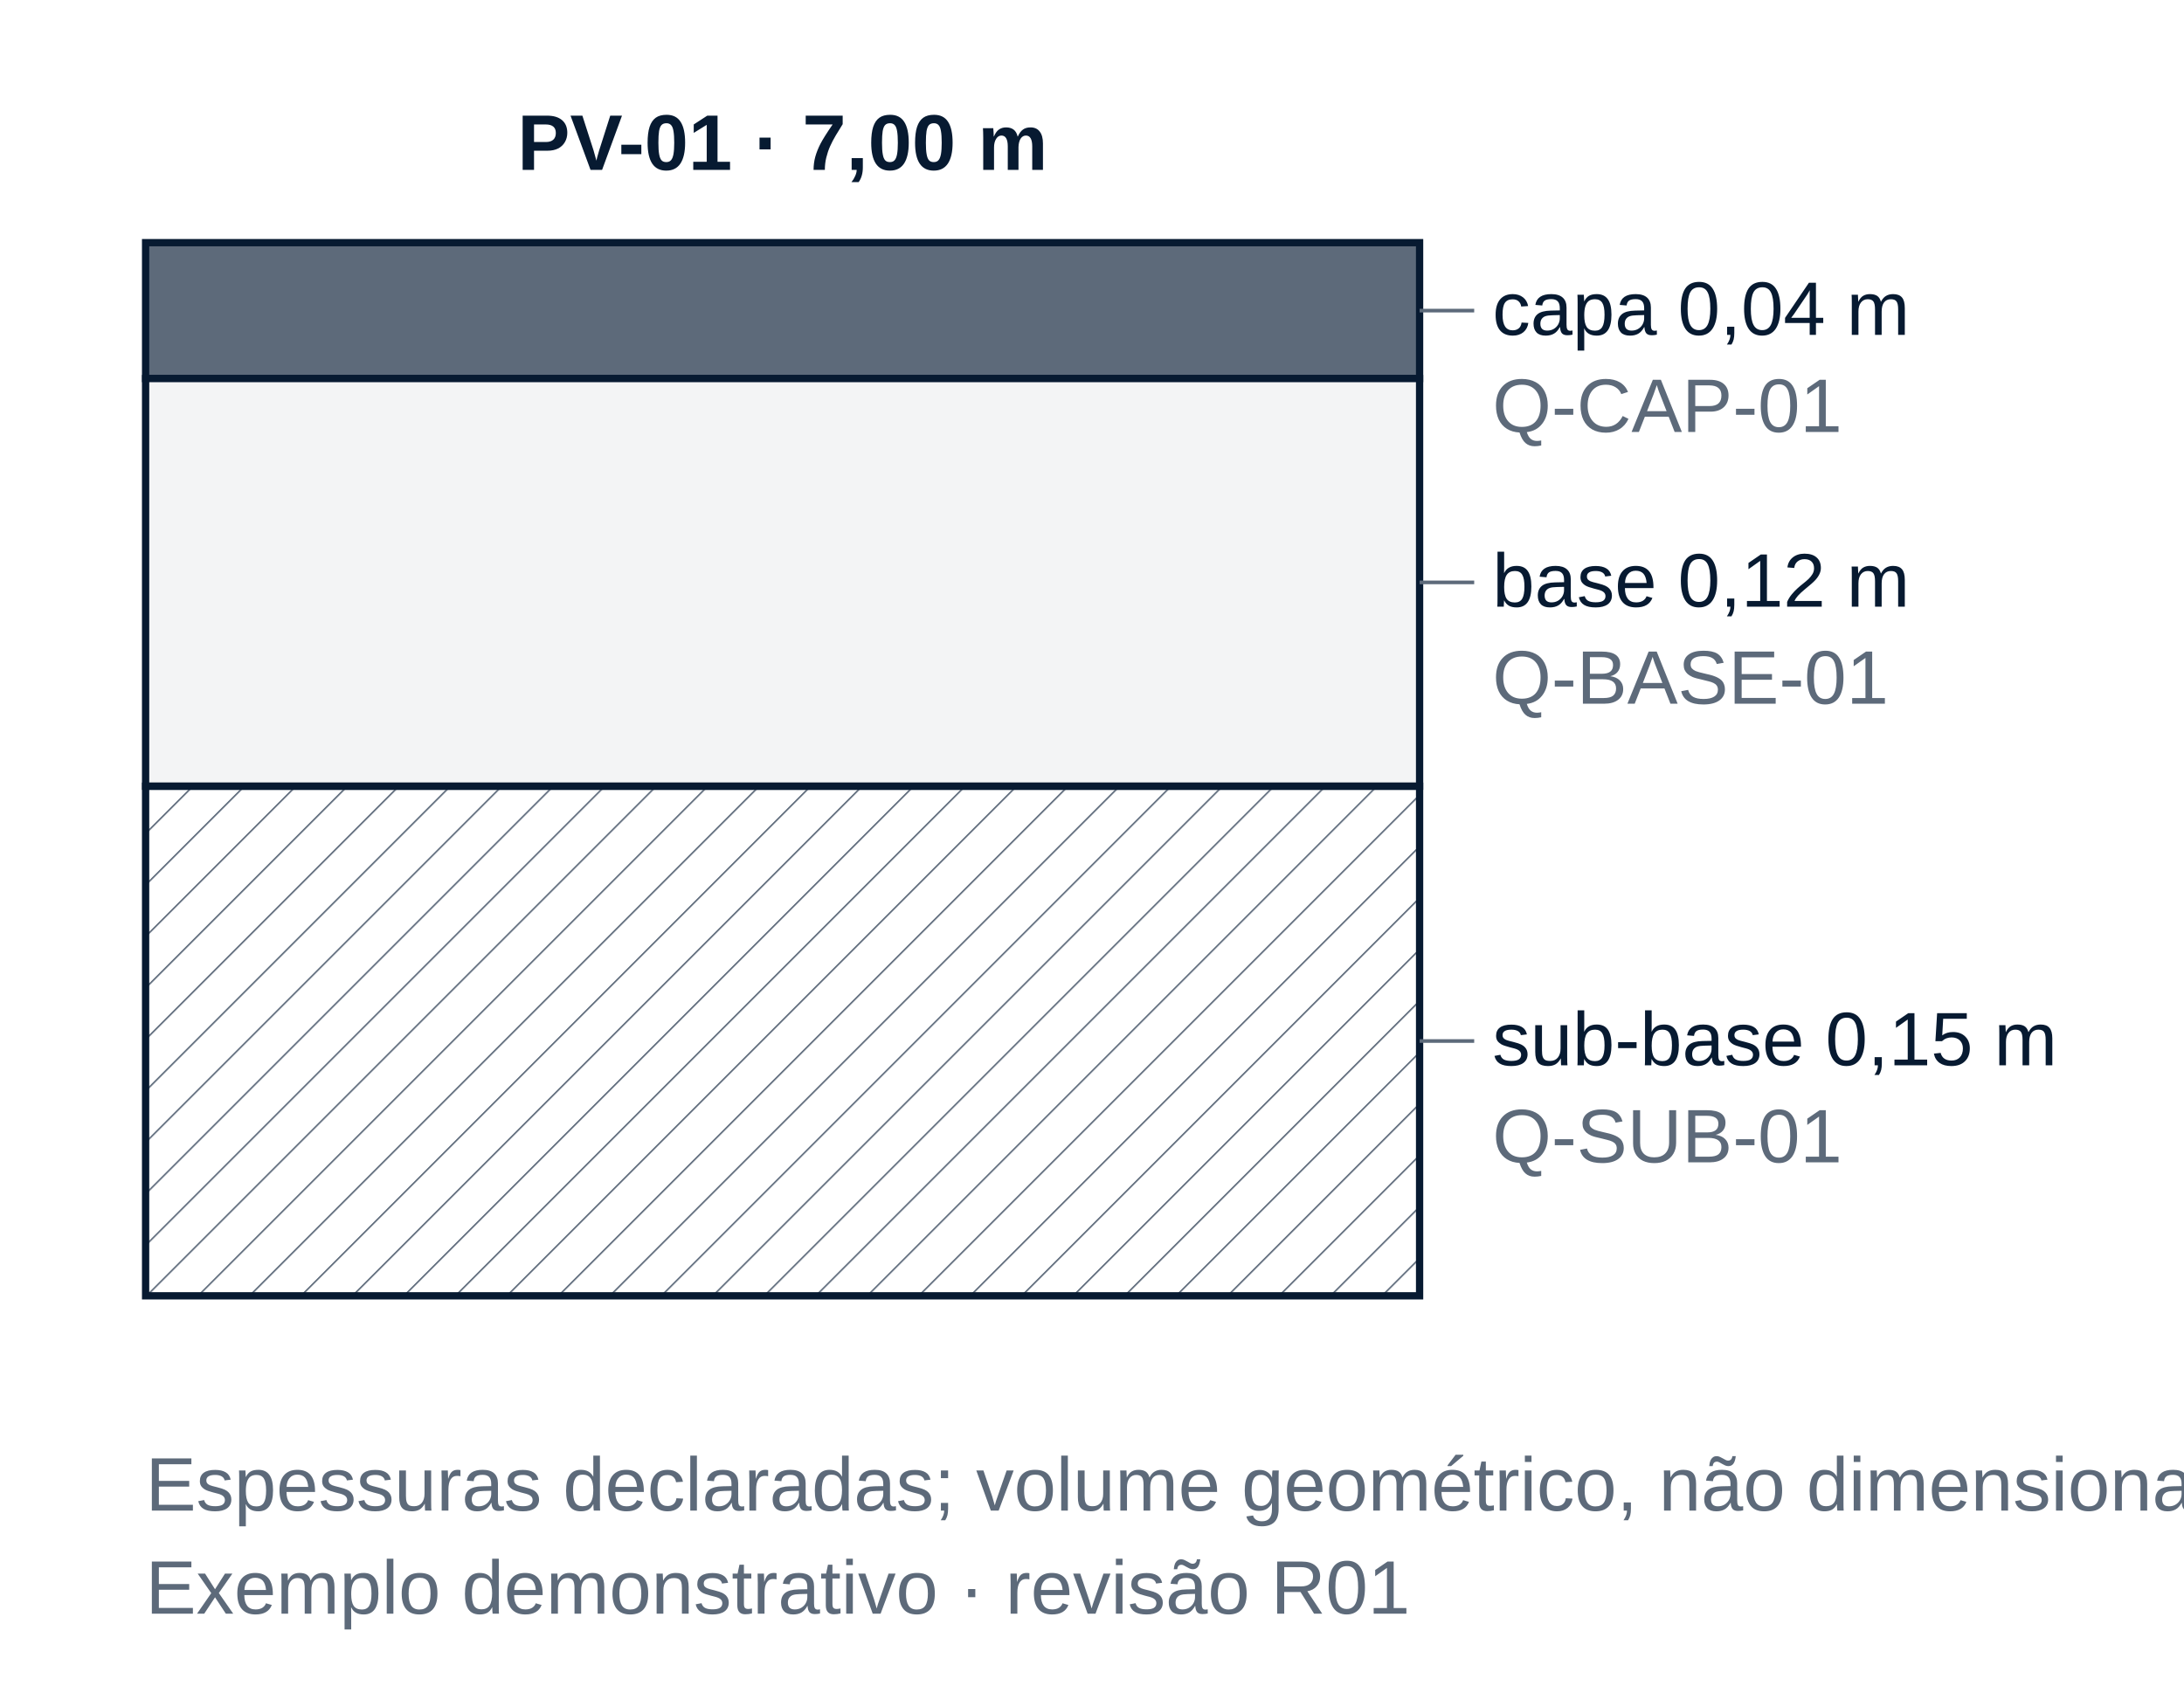
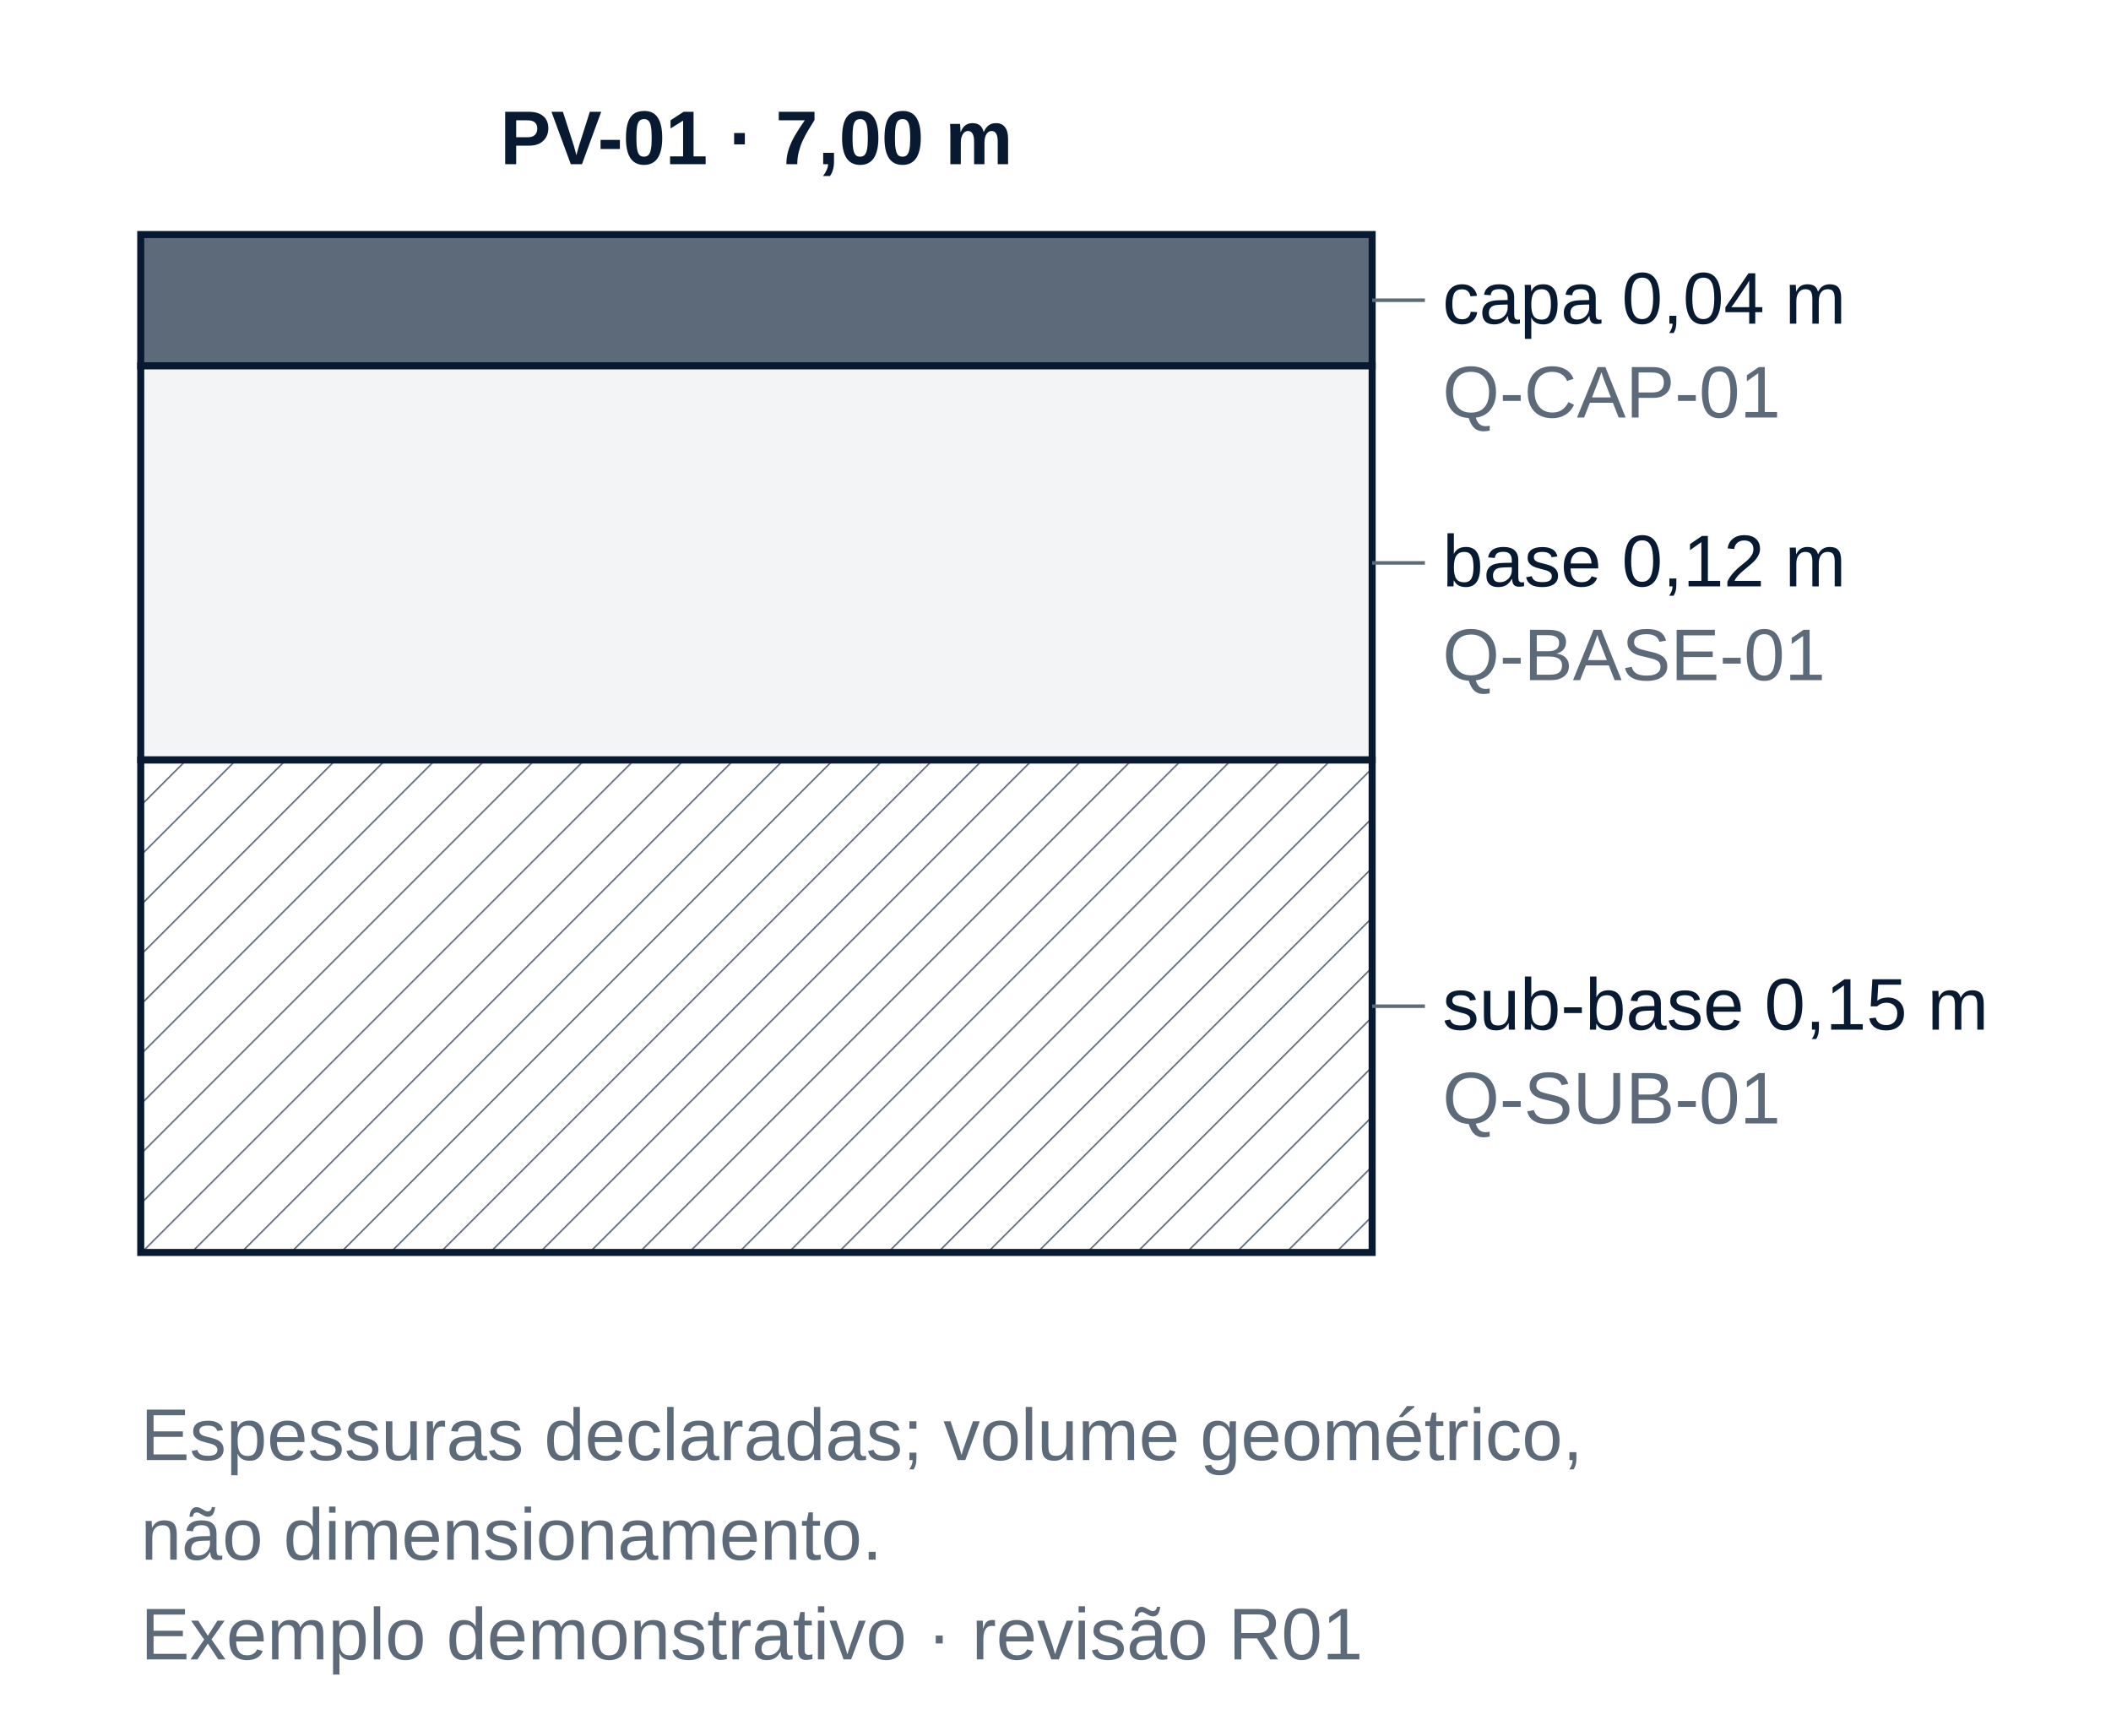
- <svg xmlns="http://www.w3.org/2000/svg" viewBox="0 0 360 279" role="img" font-family="Archivo Var, Arial, Helvetica, sans-serif" aria-labelledby="sec-title sec-desc">
+ <svg xmlns="http://www.w3.org/2000/svg" viewBox="0 0 360 296" role="img" font-family="Archivo Var, Arial, Helvetica, sans-serif" aria-labelledby="sec-title sec-desc">
  <defs>
    <pattern id="sec-hatch" width="6" height="6" patternUnits="userSpaceOnUse" patternTransform="rotate(45)">
      <path d="M0 0V6" stroke="#5d6a7a" stroke-width="0.5" />
    </pattern>
  </defs>
  <text x="129.0" y="28.0" text-anchor="middle" font-size="13" font-weight="650" fill="#071a31">PV-01 · 7,00 m</text>
  <rect x="24.0" y="40.0" width="210.0" height="22.4" fill="#5d6a7a" stroke="#071a31" stroke-width="1.2" />
  <line x1="234.0" y1="51.2" x2="243.0" y2="51.2" stroke="#5d6a7a" stroke-width="0.6" />
  <text x="246.0" y="55.2" font-size="12.5" fill="#071a31">capa 0,04 m</text>
  <text x="246.0" y="71.2" font-size="12.5" fill="#5d6a7a">Q-CAP-01</text>
  <rect x="24.0" y="62.4" width="210.0" height="67.2" fill="#f3f4f5" stroke="#071a31" stroke-width="1.2" />
  <line x1="234.0" y1="96.0" x2="243.0" y2="96.0" stroke="#5d6a7a" stroke-width="0.6" />
  <text x="246.0" y="100.0" font-size="12.5" fill="#071a31">base 0,12 m</text>
  <text x="246.0" y="116.0" font-size="12.5" fill="#5d6a7a">Q-BASE-01</text>
  <rect x="24.0" y="129.6" width="210.0" height="84.0" fill="url(#sec-hatch)" stroke="#071a31" stroke-width="1.2" />
  <line x1="234.0" y1="171.6" x2="243.0" y2="171.6" stroke="#5d6a7a" stroke-width="0.6" />
  <text x="246.0" y="175.6" font-size="12.5" fill="#071a31">sub-base 0,15 m</text>
  <text x="246.0" y="191.6" font-size="12.5" fill="#5d6a7a">Q-SUB-01</text>
-   <text x="24.0" y="249.0" font-size="12.5" fill="#5d6a7a">Espessuras declaradas; volume geométrico, não dimensionamento.</text>
-   <text x="24.0" y="266.0" font-size="12.5" fill="#5d6a7a">Exemplo demonstrativo · revisão R01</text>
+   <text x="24.0" y="249.0" font-size="12.5" fill="#5d6a7a">Espessuras declaradas; volume geométrico,</text>
+   <text x="24.0" y="266.0" font-size="12.5" fill="#5d6a7a">não dimensionamento.</text>
+   <text x="24.0" y="283.0" font-size="12.5" fill="#5d6a7a">Exemplo demonstrativo · revisão R01</text>
</svg>
